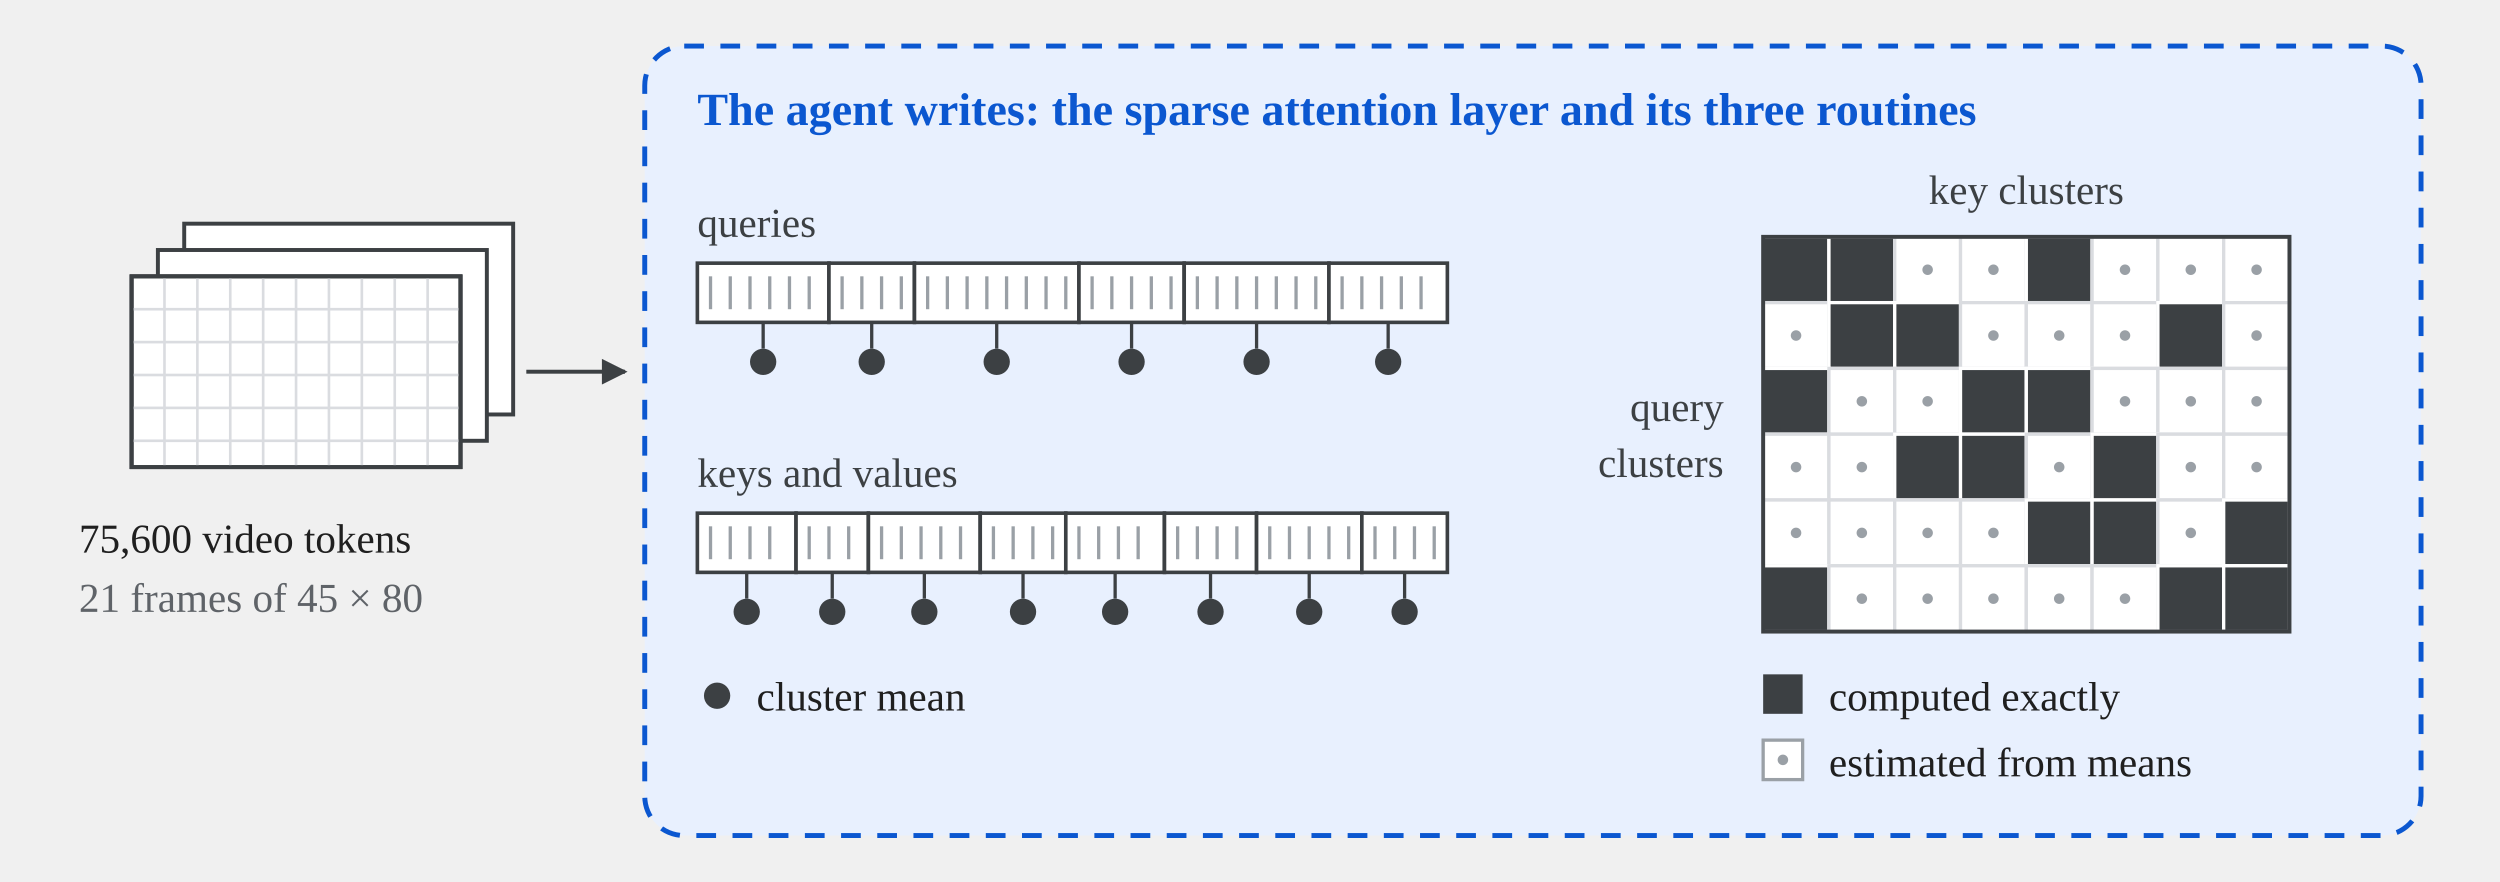
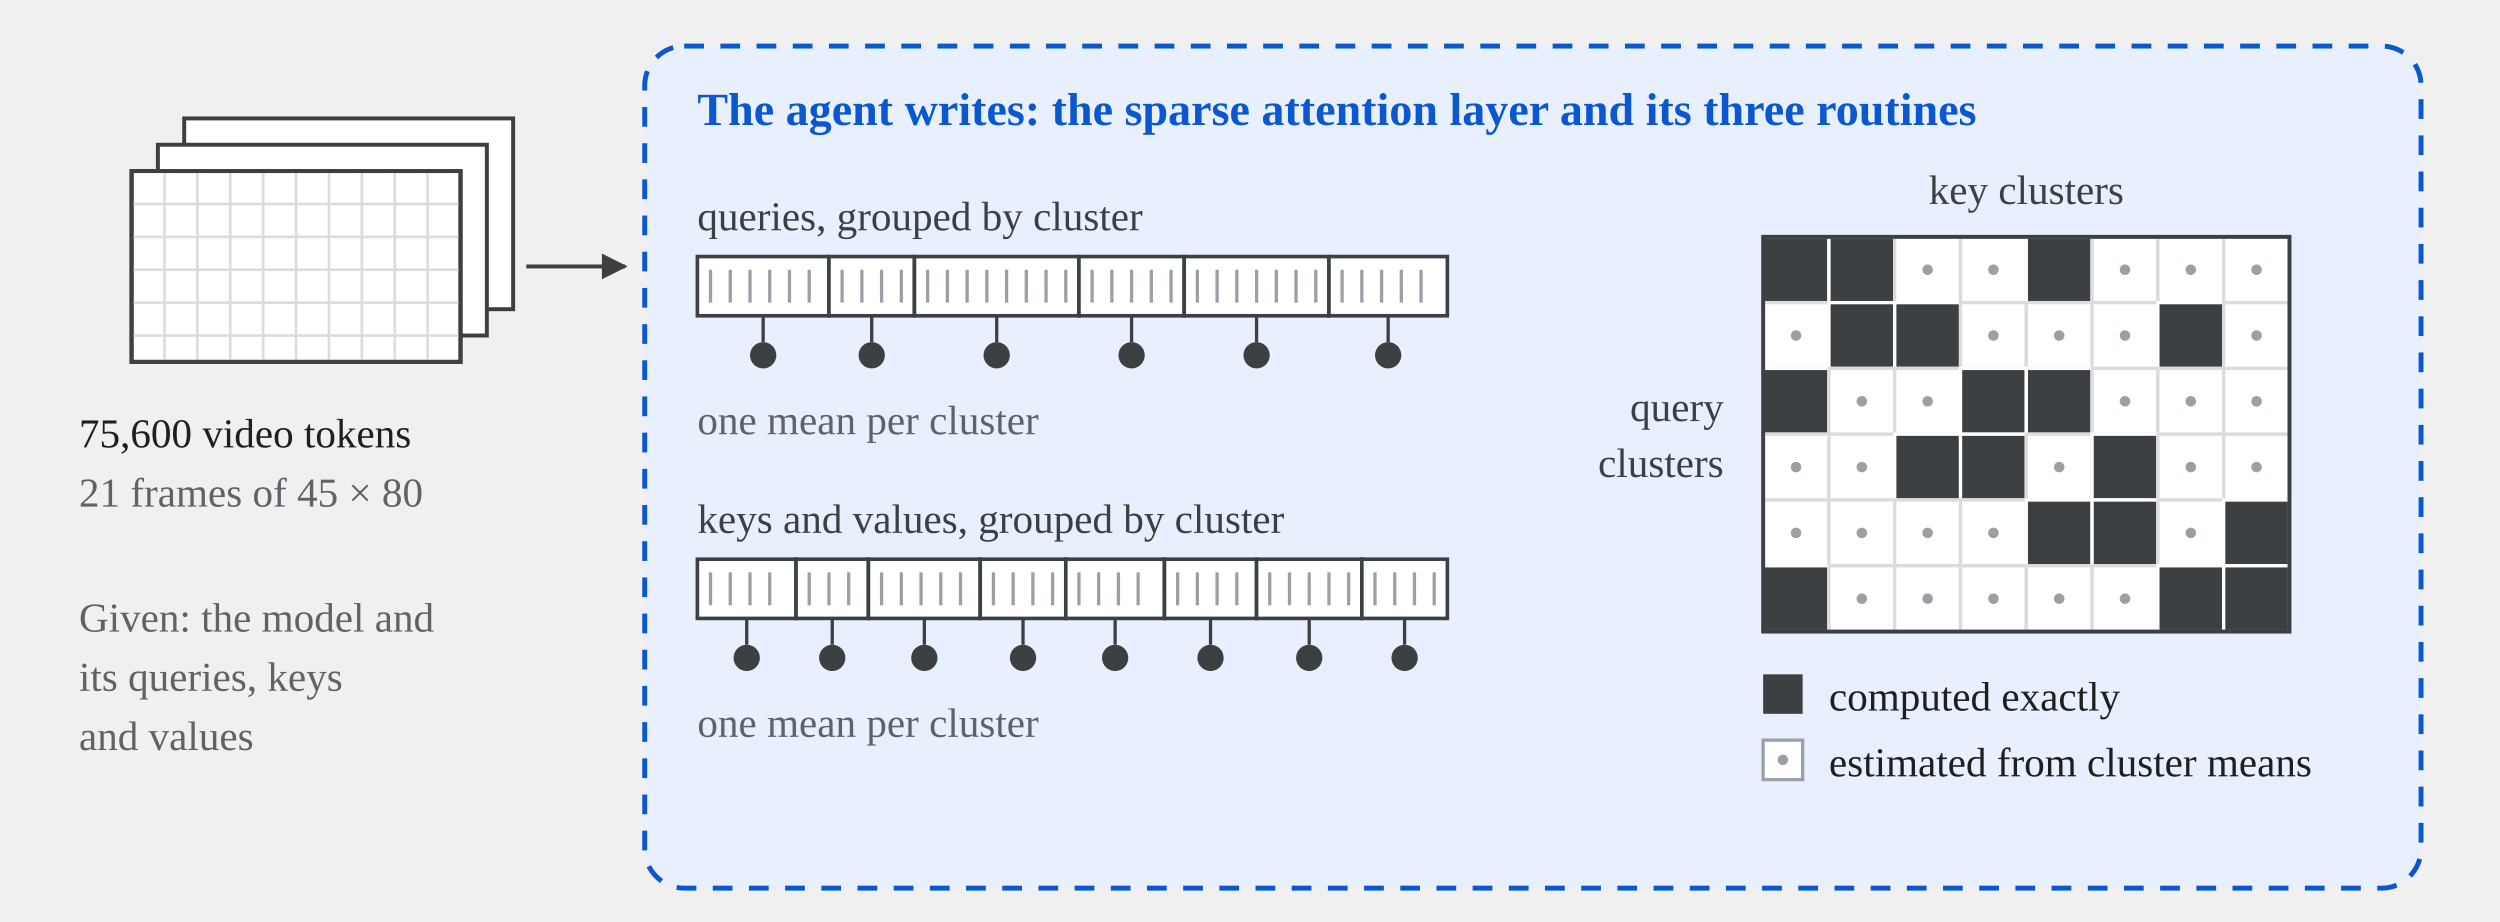
- <svg xmlns="http://www.w3.org/2000/svg" viewBox="0 20 760 268" role="img" aria-label="Video tokens from the fixed model enter the attention layer the agent writes. Queries, keys and values are grouped into clusters with one mean each; a block map over query and key clusters marks the pairs computed exactly, and the other pairs are estimated from the cluster means.">
+ <svg xmlns="http://www.w3.org/2000/svg" viewBox="0 20 760 280" role="img" aria-label="Video tokens from the fixed model enter the attention layer the agent writes. Queries, keys and values are grouped into clusters with one mean each; a block map over query and key clusters marks the pairs computed exactly, and the other pairs are estimated from the cluster means.">
  <defs>
    <marker id="svg-ear-ar" viewBox="0 0 10 10" refX="9" refY="5" markerWidth="6.5" markerHeight="6.5" orient="auto">
      <path d="M0 0L10 5L0 10z" fill="#3c4043" />
    </marker>
  </defs>
-   <g transform="translate(0 32)">
-     <rect x="56" y="56" width="100" height="58" fill="#fff" stroke="#3c4043" stroke-width="1.2" />
-     <rect x="48" y="64" width="100" height="58" fill="#fff" stroke="#3c4043" stroke-width="1.2" />
-     <rect x="40" y="72" width="100" height="58" fill="#fff" stroke="#3c4043" stroke-width="1.2" />
-     <line x1="50" y1="72" x2="50" y2="130" stroke="#dadce0" stroke-width="0.8" />
-     <line x1="60" y1="72" x2="60" y2="130" stroke="#dadce0" stroke-width="0.8" />
-     <line x1="70" y1="72" x2="70" y2="130" stroke="#dadce0" stroke-width="0.8" />
-     <line x1="80" y1="72" x2="80" y2="130" stroke="#dadce0" stroke-width="0.8" />
-     <line x1="90" y1="72" x2="90" y2="130" stroke="#dadce0" stroke-width="0.8" />
-     <line x1="100" y1="72" x2="100" y2="130" stroke="#dadce0" stroke-width="0.8" />
-     <line x1="110" y1="72" x2="110" y2="130" stroke="#dadce0" stroke-width="0.8" />
-     <line x1="120" y1="72" x2="120" y2="130" stroke="#dadce0" stroke-width="0.8" />
-     <line x1="130" y1="72" x2="130" y2="130" stroke="#dadce0" stroke-width="0.8" />
-     <line x1="40" y1="82" x2="140" y2="82" stroke="#dadce0" stroke-width="0.8" />
-     <line x1="40" y1="92" x2="140" y2="92" stroke="#dadce0" stroke-width="0.8" />
-     <line x1="40" y1="102" x2="140" y2="102" stroke="#dadce0" stroke-width="0.8" />
-     <line x1="40" y1="112" x2="140" y2="112" stroke="#dadce0" stroke-width="0.8" />
-     <line x1="40" y1="122" x2="140" y2="122" stroke="#dadce0" stroke-width="0.8" />
-     <rect x="40" y="72" width="100" height="58" fill="none" stroke="#3c4043" stroke-width="1.2" />
-     <text x="24" y="156" font-size="12.5" fill="#1f1f1f">75,600 video tokens</text>
-     <text x="24" y="174" font-size="12.5" fill="#5f6368">21 frames of 45 × 80</text>
-     <line x1="160" y1="101" x2="190" y2="101" stroke="#3c4043" stroke-width="1.2" marker-end="url(#svg-ear-ar)" />
-   </g>
-   <rect x="196" y="34" width="540" height="240" rx="12" fill="#e8f0fe" stroke="#0b57d0" stroke-width="1.5" stroke-dasharray="6 5" />
+   <rect x="56" y="56" width="100" height="58" fill="#fff" stroke="#3c4043" stroke-width="1.2" />
+   <rect x="48" y="64" width="100" height="58" fill="#fff" stroke="#3c4043" stroke-width="1.2" />
+   <rect x="40" y="72" width="100" height="58" fill="#fff" stroke="#3c4043" stroke-width="1.2" />
+   <line x1="50" y1="72" x2="50" y2="130" stroke="#dadce0" stroke-width="0.8" />
+   <line x1="60" y1="72" x2="60" y2="130" stroke="#dadce0" stroke-width="0.8" />
+   <line x1="70" y1="72" x2="70" y2="130" stroke="#dadce0" stroke-width="0.8" />
+   <line x1="80" y1="72" x2="80" y2="130" stroke="#dadce0" stroke-width="0.8" />
+   <line x1="90" y1="72" x2="90" y2="130" stroke="#dadce0" stroke-width="0.8" />
+   <line x1="100" y1="72" x2="100" y2="130" stroke="#dadce0" stroke-width="0.8" />
+   <line x1="110" y1="72" x2="110" y2="130" stroke="#dadce0" stroke-width="0.8" />
+   <line x1="120" y1="72" x2="120" y2="130" stroke="#dadce0" stroke-width="0.8" />
+   <line x1="130" y1="72" x2="130" y2="130" stroke="#dadce0" stroke-width="0.8" />
+   <line x1="40" y1="82" x2="140" y2="82" stroke="#dadce0" stroke-width="0.8" />
+   <line x1="40" y1="92" x2="140" y2="92" stroke="#dadce0" stroke-width="0.8" />
+   <line x1="40" y1="102" x2="140" y2="102" stroke="#dadce0" stroke-width="0.8" />
+   <line x1="40" y1="112" x2="140" y2="112" stroke="#dadce0" stroke-width="0.8" />
+   <line x1="40" y1="122" x2="140" y2="122" stroke="#dadce0" stroke-width="0.8" />
+   <rect x="40" y="72" width="100" height="58" fill="none" stroke="#3c4043" stroke-width="1.2" />
+   <text x="24" y="156" font-size="12.5" fill="#1f1f1f">75,600 video tokens</text>
+   <text x="24" y="174" font-size="12.5" fill="#5f6368">21 frames of 45 × 80</text>
+   <text x="24" y="212" font-size="12.5" fill="#5f6368">Given: the model and</text>
+   <text x="24" y="230" font-size="12.5" fill="#5f6368">its queries, keys</text>
+   <text x="24" y="248" font-size="12.5" fill="#5f6368">and values</text>
+   <line x1="160" y1="101" x2="190" y2="101" stroke="#3c4043" stroke-width="1.2" marker-end="url(#svg-ear-ar)" />
+   <rect x="196" y="34" width="540" height="256" rx="12" fill="#e8f0fe" stroke="#0b57d0" stroke-width="1.5" stroke-dasharray="6 5" />
  <text x="212" y="58" font-size="14" font-weight="600" fill="#0b57d0">The agent writes: the sparse attention layer and its three routines</text>
-   <text x="212" y="92" font-size="12.5" fill="#3c4043">queries</text>
-   <rect x="212" y="100" width="40" height="18" fill="#fff" stroke="#3c4043" stroke-width="1.1" />
-   <line x1="216" y1="104" x2="216" y2="114" stroke="#9aa0a6" stroke-width="1" />
-   <line x1="222" y1="104" x2="222" y2="114" stroke="#9aa0a6" stroke-width="1" />
-   <line x1="228" y1="104" x2="228" y2="114" stroke="#9aa0a6" stroke-width="1" />
-   <line x1="234" y1="104" x2="234" y2="114" stroke="#9aa0a6" stroke-width="1" />
-   <line x1="240" y1="104" x2="240" y2="114" stroke="#9aa0a6" stroke-width="1" />
-   <line x1="246" y1="104" x2="246" y2="114" stroke="#9aa0a6" stroke-width="1" />
-   <line x1="232.0" y1="118" x2="232.0" y2="126" stroke="#3c4043" stroke-width="1" />
-   <circle cx="232.0" cy="130" r="4" fill="#3c4043" />
-   <rect x="252" y="100" width="26" height="18" fill="#fff" stroke="#3c4043" stroke-width="1.1" />
-   <line x1="256" y1="104" x2="256" y2="114" stroke="#9aa0a6" stroke-width="1" />
-   <line x1="262" y1="104" x2="262" y2="114" stroke="#9aa0a6" stroke-width="1" />
-   <line x1="268" y1="104" x2="268" y2="114" stroke="#9aa0a6" stroke-width="1" />
-   <line x1="274" y1="104" x2="274" y2="114" stroke="#9aa0a6" stroke-width="1" />
-   <line x1="265.0" y1="118" x2="265.0" y2="126" stroke="#3c4043" stroke-width="1" />
-   <circle cx="265.0" cy="130" r="4" fill="#3c4043" />
-   <rect x="278" y="100" width="50" height="18" fill="#fff" stroke="#3c4043" stroke-width="1.1" />
-   <line x1="282" y1="104" x2="282" y2="114" stroke="#9aa0a6" stroke-width="1" />
-   <line x1="288" y1="104" x2="288" y2="114" stroke="#9aa0a6" stroke-width="1" />
-   <line x1="294" y1="104" x2="294" y2="114" stroke="#9aa0a6" stroke-width="1" />
-   <line x1="300" y1="104" x2="300" y2="114" stroke="#9aa0a6" stroke-width="1" />
-   <line x1="306" y1="104" x2="306" y2="114" stroke="#9aa0a6" stroke-width="1" />
-   <line x1="312" y1="104" x2="312" y2="114" stroke="#9aa0a6" stroke-width="1" />
-   <line x1="318" y1="104" x2="318" y2="114" stroke="#9aa0a6" stroke-width="1" />
-   <line x1="324" y1="104" x2="324" y2="114" stroke="#9aa0a6" stroke-width="1" />
-   <line x1="303.0" y1="118" x2="303.0" y2="126" stroke="#3c4043" stroke-width="1" />
-   <circle cx="303.0" cy="130" r="4" fill="#3c4043" />
-   <rect x="328" y="100" width="32" height="18" fill="#fff" stroke="#3c4043" stroke-width="1.1" />
-   <line x1="332" y1="104" x2="332" y2="114" stroke="#9aa0a6" stroke-width="1" />
-   <line x1="338" y1="104" x2="338" y2="114" stroke="#9aa0a6" stroke-width="1" />
-   <line x1="344" y1="104" x2="344" y2="114" stroke="#9aa0a6" stroke-width="1" />
-   <line x1="350" y1="104" x2="350" y2="114" stroke="#9aa0a6" stroke-width="1" />
-   <line x1="356" y1="104" x2="356" y2="114" stroke="#9aa0a6" stroke-width="1" />
-   <line x1="344.0" y1="118" x2="344.0" y2="126" stroke="#3c4043" stroke-width="1" />
-   <circle cx="344.0" cy="130" r="4" fill="#3c4043" />
-   <rect x="360" y="100" width="44" height="18" fill="#fff" stroke="#3c4043" stroke-width="1.1" />
-   <line x1="364" y1="104" x2="364" y2="114" stroke="#9aa0a6" stroke-width="1" />
-   <line x1="370" y1="104" x2="370" y2="114" stroke="#9aa0a6" stroke-width="1" />
-   <line x1="376" y1="104" x2="376" y2="114" stroke="#9aa0a6" stroke-width="1" />
-   <line x1="382" y1="104" x2="382" y2="114" stroke="#9aa0a6" stroke-width="1" />
-   <line x1="388" y1="104" x2="388" y2="114" stroke="#9aa0a6" stroke-width="1" />
-   <line x1="394" y1="104" x2="394" y2="114" stroke="#9aa0a6" stroke-width="1" />
-   <line x1="400" y1="104" x2="400" y2="114" stroke="#9aa0a6" stroke-width="1" />
-   <line x1="382.0" y1="118" x2="382.0" y2="126" stroke="#3c4043" stroke-width="1" />
-   <circle cx="382.0" cy="130" r="4" fill="#3c4043" />
-   <rect x="404" y="100" width="36" height="18" fill="#fff" stroke="#3c4043" stroke-width="1.1" />
-   <line x1="408" y1="104" x2="408" y2="114" stroke="#9aa0a6" stroke-width="1" />
-   <line x1="414" y1="104" x2="414" y2="114" stroke="#9aa0a6" stroke-width="1" />
-   <line x1="420" y1="104" x2="420" y2="114" stroke="#9aa0a6" stroke-width="1" />
-   <line x1="426" y1="104" x2="426" y2="114" stroke="#9aa0a6" stroke-width="1" />
-   <line x1="432" y1="104" x2="432" y2="114" stroke="#9aa0a6" stroke-width="1" />
-   <line x1="422.0" y1="118" x2="422.0" y2="126" stroke="#3c4043" stroke-width="1" />
-   <circle cx="422.0" cy="130" r="4" fill="#3c4043" />
-   <text x="212" y="168" font-size="12.5" fill="#3c4043">keys and values</text>
-   <rect x="212" y="176" width="30" height="18" fill="#fff" stroke="#3c4043" stroke-width="1.1" />
-   <line x1="216" y1="180" x2="216" y2="190" stroke="#9aa0a6" stroke-width="1" />
-   <line x1="222" y1="180" x2="222" y2="190" stroke="#9aa0a6" stroke-width="1" />
-   <line x1="228" y1="180" x2="228" y2="190" stroke="#9aa0a6" stroke-width="1" />
-   <line x1="234" y1="180" x2="234" y2="190" stroke="#9aa0a6" stroke-width="1" />
-   <line x1="227.0" y1="194" x2="227.0" y2="202" stroke="#3c4043" stroke-width="1" />
-   <circle cx="227.0" cy="206" r="4" fill="#3c4043" />
-   <rect x="242" y="176" width="22" height="18" fill="#fff" stroke="#3c4043" stroke-width="1.1" />
-   <line x1="246" y1="180" x2="246" y2="190" stroke="#9aa0a6" stroke-width="1" />
-   <line x1="252" y1="180" x2="252" y2="190" stroke="#9aa0a6" stroke-width="1" />
-   <line x1="258" y1="180" x2="258" y2="190" stroke="#9aa0a6" stroke-width="1" />
-   <line x1="253.0" y1="194" x2="253.0" y2="202" stroke="#3c4043" stroke-width="1" />
-   <circle cx="253.0" cy="206" r="4" fill="#3c4043" />
-   <rect x="264" y="176" width="34" height="18" fill="#fff" stroke="#3c4043" stroke-width="1.1" />
-   <line x1="268" y1="180" x2="268" y2="190" stroke="#9aa0a6" stroke-width="1" />
-   <line x1="274" y1="180" x2="274" y2="190" stroke="#9aa0a6" stroke-width="1" />
-   <line x1="280" y1="180" x2="280" y2="190" stroke="#9aa0a6" stroke-width="1" />
-   <line x1="286" y1="180" x2="286" y2="190" stroke="#9aa0a6" stroke-width="1" />
-   <line x1="292" y1="180" x2="292" y2="190" stroke="#9aa0a6" stroke-width="1" />
-   <line x1="281.0" y1="194" x2="281.0" y2="202" stroke="#3c4043" stroke-width="1" />
-   <circle cx="281.0" cy="206" r="4" fill="#3c4043" />
-   <rect x="298" y="176" width="26" height="18" fill="#fff" stroke="#3c4043" stroke-width="1.1" />
-   <line x1="302" y1="180" x2="302" y2="190" stroke="#9aa0a6" stroke-width="1" />
-   <line x1="308" y1="180" x2="308" y2="190" stroke="#9aa0a6" stroke-width="1" />
-   <line x1="314" y1="180" x2="314" y2="190" stroke="#9aa0a6" stroke-width="1" />
-   <line x1="320" y1="180" x2="320" y2="190" stroke="#9aa0a6" stroke-width="1" />
-   <line x1="311.0" y1="194" x2="311.0" y2="202" stroke="#3c4043" stroke-width="1" />
-   <circle cx="311.0" cy="206" r="4" fill="#3c4043" />
-   <rect x="324" y="176" width="30" height="18" fill="#fff" stroke="#3c4043" stroke-width="1.1" />
-   <line x1="328" y1="180" x2="328" y2="190" stroke="#9aa0a6" stroke-width="1" />
-   <line x1="334" y1="180" x2="334" y2="190" stroke="#9aa0a6" stroke-width="1" />
-   <line x1="340" y1="180" x2="340" y2="190" stroke="#9aa0a6" stroke-width="1" />
-   <line x1="346" y1="180" x2="346" y2="190" stroke="#9aa0a6" stroke-width="1" />
-   <line x1="339.0" y1="194" x2="339.0" y2="202" stroke="#3c4043" stroke-width="1" />
-   <circle cx="339.0" cy="206" r="4" fill="#3c4043" />
-   <rect x="354" y="176" width="28" height="18" fill="#fff" stroke="#3c4043" stroke-width="1.1" />
-   <line x1="358" y1="180" x2="358" y2="190" stroke="#9aa0a6" stroke-width="1" />
-   <line x1="364" y1="180" x2="364" y2="190" stroke="#9aa0a6" stroke-width="1" />
-   <line x1="370" y1="180" x2="370" y2="190" stroke="#9aa0a6" stroke-width="1" />
-   <line x1="376" y1="180" x2="376" y2="190" stroke="#9aa0a6" stroke-width="1" />
-   <line x1="368.0" y1="194" x2="368.0" y2="202" stroke="#3c4043" stroke-width="1" />
-   <circle cx="368.0" cy="206" r="4" fill="#3c4043" />
-   <rect x="382" y="176" width="32" height="18" fill="#fff" stroke="#3c4043" stroke-width="1.1" />
-   <line x1="386" y1="180" x2="386" y2="190" stroke="#9aa0a6" stroke-width="1" />
-   <line x1="392" y1="180" x2="392" y2="190" stroke="#9aa0a6" stroke-width="1" />
-   <line x1="398" y1="180" x2="398" y2="190" stroke="#9aa0a6" stroke-width="1" />
-   <line x1="404" y1="180" x2="404" y2="190" stroke="#9aa0a6" stroke-width="1" />
-   <line x1="410" y1="180" x2="410" y2="190" stroke="#9aa0a6" stroke-width="1" />
-   <line x1="398.0" y1="194" x2="398.0" y2="202" stroke="#3c4043" stroke-width="1" />
-   <circle cx="398.0" cy="206" r="4" fill="#3c4043" />
-   <rect x="414" y="176" width="26" height="18" fill="#fff" stroke="#3c4043" stroke-width="1.1" />
-   <line x1="418" y1="180" x2="418" y2="190" stroke="#9aa0a6" stroke-width="1" />
-   <line x1="424" y1="180" x2="424" y2="190" stroke="#9aa0a6" stroke-width="1" />
-   <line x1="430" y1="180" x2="430" y2="190" stroke="#9aa0a6" stroke-width="1" />
-   <line x1="436" y1="180" x2="436" y2="190" stroke="#9aa0a6" stroke-width="1" />
-   <line x1="427.0" y1="194" x2="427.0" y2="202" stroke="#3c4043" stroke-width="1" />
-   <circle cx="427.0" cy="206" r="4" fill="#3c4043" />
-   <circle cx="218" cy="231.5" r="4" fill="#3c4043" />
-   <text x="230" y="236" font-size="12.5" fill="#1f1f1f">cluster mean</text>
+   <text x="212" y="90" font-size="12.5" fill="#3c4043">queries, grouped by cluster</text>
+   <rect x="212" y="98" width="40" height="18" fill="#fff" stroke="#3c4043" stroke-width="1.1" />
+   <line x1="216" y1="102" x2="216" y2="112" stroke="#9aa0a6" stroke-width="1" />
+   <line x1="222" y1="102" x2="222" y2="112" stroke="#9aa0a6" stroke-width="1" />
+   <line x1="228" y1="102" x2="228" y2="112" stroke="#9aa0a6" stroke-width="1" />
+   <line x1="234" y1="102" x2="234" y2="112" stroke="#9aa0a6" stroke-width="1" />
+   <line x1="240" y1="102" x2="240" y2="112" stroke="#9aa0a6" stroke-width="1" />
+   <line x1="246" y1="102" x2="246" y2="112" stroke="#9aa0a6" stroke-width="1" />
+   <line x1="232.0" y1="116" x2="232.0" y2="124" stroke="#3c4043" stroke-width="1" />
+   <circle cx="232.0" cy="128" r="4" fill="#3c4043" />
+   <rect x="252" y="98" width="26" height="18" fill="#fff" stroke="#3c4043" stroke-width="1.1" />
+   <line x1="256" y1="102" x2="256" y2="112" stroke="#9aa0a6" stroke-width="1" />
+   <line x1="262" y1="102" x2="262" y2="112" stroke="#9aa0a6" stroke-width="1" />
+   <line x1="268" y1="102" x2="268" y2="112" stroke="#9aa0a6" stroke-width="1" />
+   <line x1="274" y1="102" x2="274" y2="112" stroke="#9aa0a6" stroke-width="1" />
+   <line x1="265.0" y1="116" x2="265.0" y2="124" stroke="#3c4043" stroke-width="1" />
+   <circle cx="265.0" cy="128" r="4" fill="#3c4043" />
+   <rect x="278" y="98" width="50" height="18" fill="#fff" stroke="#3c4043" stroke-width="1.1" />
+   <line x1="282" y1="102" x2="282" y2="112" stroke="#9aa0a6" stroke-width="1" />
+   <line x1="288" y1="102" x2="288" y2="112" stroke="#9aa0a6" stroke-width="1" />
+   <line x1="294" y1="102" x2="294" y2="112" stroke="#9aa0a6" stroke-width="1" />
+   <line x1="300" y1="102" x2="300" y2="112" stroke="#9aa0a6" stroke-width="1" />
+   <line x1="306" y1="102" x2="306" y2="112" stroke="#9aa0a6" stroke-width="1" />
+   <line x1="312" y1="102" x2="312" y2="112" stroke="#9aa0a6" stroke-width="1" />
+   <line x1="318" y1="102" x2="318" y2="112" stroke="#9aa0a6" stroke-width="1" />
+   <line x1="324" y1="102" x2="324" y2="112" stroke="#9aa0a6" stroke-width="1" />
+   <line x1="303.0" y1="116" x2="303.0" y2="124" stroke="#3c4043" stroke-width="1" />
+   <circle cx="303.0" cy="128" r="4" fill="#3c4043" />
+   <rect x="328" y="98" width="32" height="18" fill="#fff" stroke="#3c4043" stroke-width="1.1" />
+   <line x1="332" y1="102" x2="332" y2="112" stroke="#9aa0a6" stroke-width="1" />
+   <line x1="338" y1="102" x2="338" y2="112" stroke="#9aa0a6" stroke-width="1" />
+   <line x1="344" y1="102" x2="344" y2="112" stroke="#9aa0a6" stroke-width="1" />
+   <line x1="350" y1="102" x2="350" y2="112" stroke="#9aa0a6" stroke-width="1" />
+   <line x1="356" y1="102" x2="356" y2="112" stroke="#9aa0a6" stroke-width="1" />
+   <line x1="344.0" y1="116" x2="344.0" y2="124" stroke="#3c4043" stroke-width="1" />
+   <circle cx="344.0" cy="128" r="4" fill="#3c4043" />
+   <rect x="360" y="98" width="44" height="18" fill="#fff" stroke="#3c4043" stroke-width="1.1" />
+   <line x1="364" y1="102" x2="364" y2="112" stroke="#9aa0a6" stroke-width="1" />
+   <line x1="370" y1="102" x2="370" y2="112" stroke="#9aa0a6" stroke-width="1" />
+   <line x1="376" y1="102" x2="376" y2="112" stroke="#9aa0a6" stroke-width="1" />
+   <line x1="382" y1="102" x2="382" y2="112" stroke="#9aa0a6" stroke-width="1" />
+   <line x1="388" y1="102" x2="388" y2="112" stroke="#9aa0a6" stroke-width="1" />
+   <line x1="394" y1="102" x2="394" y2="112" stroke="#9aa0a6" stroke-width="1" />
+   <line x1="400" y1="102" x2="400" y2="112" stroke="#9aa0a6" stroke-width="1" />
+   <line x1="382.0" y1="116" x2="382.0" y2="124" stroke="#3c4043" stroke-width="1" />
+   <circle cx="382.0" cy="128" r="4" fill="#3c4043" />
+   <rect x="404" y="98" width="36" height="18" fill="#fff" stroke="#3c4043" stroke-width="1.1" />
+   <line x1="408" y1="102" x2="408" y2="112" stroke="#9aa0a6" stroke-width="1" />
+   <line x1="414" y1="102" x2="414" y2="112" stroke="#9aa0a6" stroke-width="1" />
+   <line x1="420" y1="102" x2="420" y2="112" stroke="#9aa0a6" stroke-width="1" />
+   <line x1="426" y1="102" x2="426" y2="112" stroke="#9aa0a6" stroke-width="1" />
+   <line x1="432" y1="102" x2="432" y2="112" stroke="#9aa0a6" stroke-width="1" />
+   <line x1="422.0" y1="116" x2="422.0" y2="124" stroke="#3c4043" stroke-width="1" />
+   <circle cx="422.0" cy="128" r="4" fill="#3c4043" />
+   <text x="212" y="152" font-size="12.5" fill="#5f6368">one mean per cluster</text>
+   <text x="212" y="182" font-size="12.5" fill="#3c4043">keys and values, grouped by cluster</text>
+   <rect x="212" y="190" width="30" height="18" fill="#fff" stroke="#3c4043" stroke-width="1.1" />
+   <line x1="216" y1="194" x2="216" y2="204" stroke="#9aa0a6" stroke-width="1" />
+   <line x1="222" y1="194" x2="222" y2="204" stroke="#9aa0a6" stroke-width="1" />
+   <line x1="228" y1="194" x2="228" y2="204" stroke="#9aa0a6" stroke-width="1" />
+   <line x1="234" y1="194" x2="234" y2="204" stroke="#9aa0a6" stroke-width="1" />
+   <line x1="227.0" y1="208" x2="227.0" y2="216" stroke="#3c4043" stroke-width="1" />
+   <circle cx="227.0" cy="220" r="4" fill="#3c4043" />
+   <rect x="242" y="190" width="22" height="18" fill="#fff" stroke="#3c4043" stroke-width="1.1" />
+   <line x1="246" y1="194" x2="246" y2="204" stroke="#9aa0a6" stroke-width="1" />
+   <line x1="252" y1="194" x2="252" y2="204" stroke="#9aa0a6" stroke-width="1" />
+   <line x1="258" y1="194" x2="258" y2="204" stroke="#9aa0a6" stroke-width="1" />
+   <line x1="253.0" y1="208" x2="253.0" y2="216" stroke="#3c4043" stroke-width="1" />
+   <circle cx="253.0" cy="220" r="4" fill="#3c4043" />
+   <rect x="264" y="190" width="34" height="18" fill="#fff" stroke="#3c4043" stroke-width="1.1" />
+   <line x1="268" y1="194" x2="268" y2="204" stroke="#9aa0a6" stroke-width="1" />
+   <line x1="274" y1="194" x2="274" y2="204" stroke="#9aa0a6" stroke-width="1" />
+   <line x1="280" y1="194" x2="280" y2="204" stroke="#9aa0a6" stroke-width="1" />
+   <line x1="286" y1="194" x2="286" y2="204" stroke="#9aa0a6" stroke-width="1" />
+   <line x1="292" y1="194" x2="292" y2="204" stroke="#9aa0a6" stroke-width="1" />
+   <line x1="281.0" y1="208" x2="281.0" y2="216" stroke="#3c4043" stroke-width="1" />
+   <circle cx="281.0" cy="220" r="4" fill="#3c4043" />
+   <rect x="298" y="190" width="26" height="18" fill="#fff" stroke="#3c4043" stroke-width="1.1" />
+   <line x1="302" y1="194" x2="302" y2="204" stroke="#9aa0a6" stroke-width="1" />
+   <line x1="308" y1="194" x2="308" y2="204" stroke="#9aa0a6" stroke-width="1" />
+   <line x1="314" y1="194" x2="314" y2="204" stroke="#9aa0a6" stroke-width="1" />
+   <line x1="320" y1="194" x2="320" y2="204" stroke="#9aa0a6" stroke-width="1" />
+   <line x1="311.0" y1="208" x2="311.0" y2="216" stroke="#3c4043" stroke-width="1" />
+   <circle cx="311.0" cy="220" r="4" fill="#3c4043" />
+   <rect x="324" y="190" width="30" height="18" fill="#fff" stroke="#3c4043" stroke-width="1.1" />
+   <line x1="328" y1="194" x2="328" y2="204" stroke="#9aa0a6" stroke-width="1" />
+   <line x1="334" y1="194" x2="334" y2="204" stroke="#9aa0a6" stroke-width="1" />
+   <line x1="340" y1="194" x2="340" y2="204" stroke="#9aa0a6" stroke-width="1" />
+   <line x1="346" y1="194" x2="346" y2="204" stroke="#9aa0a6" stroke-width="1" />
+   <line x1="339.0" y1="208" x2="339.0" y2="216" stroke="#3c4043" stroke-width="1" />
+   <circle cx="339.0" cy="220" r="4" fill="#3c4043" />
+   <rect x="354" y="190" width="28" height="18" fill="#fff" stroke="#3c4043" stroke-width="1.1" />
+   <line x1="358" y1="194" x2="358" y2="204" stroke="#9aa0a6" stroke-width="1" />
+   <line x1="364" y1="194" x2="364" y2="204" stroke="#9aa0a6" stroke-width="1" />
+   <line x1="370" y1="194" x2="370" y2="204" stroke="#9aa0a6" stroke-width="1" />
+   <line x1="376" y1="194" x2="376" y2="204" stroke="#9aa0a6" stroke-width="1" />
+   <line x1="368.0" y1="208" x2="368.0" y2="216" stroke="#3c4043" stroke-width="1" />
+   <circle cx="368.0" cy="220" r="4" fill="#3c4043" />
+   <rect x="382" y="190" width="32" height="18" fill="#fff" stroke="#3c4043" stroke-width="1.1" />
+   <line x1="386" y1="194" x2="386" y2="204" stroke="#9aa0a6" stroke-width="1" />
+   <line x1="392" y1="194" x2="392" y2="204" stroke="#9aa0a6" stroke-width="1" />
+   <line x1="398" y1="194" x2="398" y2="204" stroke="#9aa0a6" stroke-width="1" />
+   <line x1="404" y1="194" x2="404" y2="204" stroke="#9aa0a6" stroke-width="1" />
+   <line x1="410" y1="194" x2="410" y2="204" stroke="#9aa0a6" stroke-width="1" />
+   <line x1="398.0" y1="208" x2="398.0" y2="216" stroke="#3c4043" stroke-width="1" />
+   <circle cx="398.0" cy="220" r="4" fill="#3c4043" />
+   <rect x="414" y="190" width="26" height="18" fill="#fff" stroke="#3c4043" stroke-width="1.1" />
+   <line x1="418" y1="194" x2="418" y2="204" stroke="#9aa0a6" stroke-width="1" />
+   <line x1="424" y1="194" x2="424" y2="204" stroke="#9aa0a6" stroke-width="1" />
+   <line x1="430" y1="194" x2="430" y2="204" stroke="#9aa0a6" stroke-width="1" />
+   <line x1="436" y1="194" x2="436" y2="204" stroke="#9aa0a6" stroke-width="1" />
+   <line x1="427.0" y1="208" x2="427.0" y2="216" stroke="#3c4043" stroke-width="1" />
+   <circle cx="427.0" cy="220" r="4" fill="#3c4043" />
+   <text x="212" y="244" font-size="12.5" fill="#5f6368">one mean per cluster</text>
  <text x="616" y="82" font-size="12.5" text-anchor="middle" fill="#3c4043">key clusters</text>
  <text x="524" y="148" font-size="12.5" text-anchor="end" fill="#3c4043">query</text>
  <text x="524" y="165" font-size="12.5" text-anchor="end" fill="#3c4043">clusters</text>
  <rect x="536" y="92" width="20" height="20" fill="#3c4043" stroke="#fff" stroke-width="1" />
  <rect x="556" y="92" width="20" height="20" fill="#3c4043" stroke="#fff" stroke-width="1" />
  <rect x="576" y="92" width="20" height="20" fill="#fff" stroke="#dadce0" stroke-width="1" />
  <circle cx="586.0" cy="102.0" r="1.6" fill="#9aa0a6" />
  <rect x="596" y="92" width="20" height="20" fill="#fff" stroke="#dadce0" stroke-width="1" />
  <circle cx="606.0" cy="102.0" r="1.6" fill="#9aa0a6" />
  <rect x="616" y="92" width="20" height="20" fill="#3c4043" stroke="#fff" stroke-width="1" />
  <rect x="636" y="92" width="20" height="20" fill="#fff" stroke="#dadce0" stroke-width="1" />
  <circle cx="646.0" cy="102.0" r="1.6" fill="#9aa0a6" />
  <rect x="656" y="92" width="20" height="20" fill="#fff" stroke="#dadce0" stroke-width="1" />
  <circle cx="666.0" cy="102.0" r="1.6" fill="#9aa0a6" />
  <rect x="676" y="92" width="20" height="20" fill="#fff" stroke="#dadce0" stroke-width="1" />
  <circle cx="686.0" cy="102.0" r="1.6" fill="#9aa0a6" />
  <rect x="536" y="112" width="20" height="20" fill="#fff" stroke="#dadce0" stroke-width="1" />
  <circle cx="546.0" cy="122.0" r="1.6" fill="#9aa0a6" />
  <rect x="556" y="112" width="20" height="20" fill="#3c4043" stroke="#fff" stroke-width="1" />
  <rect x="576" y="112" width="20" height="20" fill="#3c4043" stroke="#fff" stroke-width="1" />
  <rect x="596" y="112" width="20" height="20" fill="#fff" stroke="#dadce0" stroke-width="1" />
  <circle cx="606.0" cy="122.0" r="1.6" fill="#9aa0a6" />
  <rect x="616" y="112" width="20" height="20" fill="#fff" stroke="#dadce0" stroke-width="1" />
  <circle cx="626.0" cy="122.0" r="1.6" fill="#9aa0a6" />
  <rect x="636" y="112" width="20" height="20" fill="#fff" stroke="#dadce0" stroke-width="1" />
  <circle cx="646.0" cy="122.0" r="1.6" fill="#9aa0a6" />
  <rect x="656" y="112" width="20" height="20" fill="#3c4043" stroke="#fff" stroke-width="1" />
  <rect x="676" y="112" width="20" height="20" fill="#fff" stroke="#dadce0" stroke-width="1" />
  <circle cx="686.0" cy="122.0" r="1.6" fill="#9aa0a6" />
  <rect x="536" y="132" width="20" height="20" fill="#3c4043" stroke="#fff" stroke-width="1" />
  <rect x="556" y="132" width="20" height="20" fill="#fff" stroke="#dadce0" stroke-width="1" />
  <circle cx="566.0" cy="142.0" r="1.6" fill="#9aa0a6" />
  <rect x="576" y="132" width="20" height="20" fill="#fff" stroke="#dadce0" stroke-width="1" />
  <circle cx="586.0" cy="142.0" r="1.6" fill="#9aa0a6" />
  <rect x="596" y="132" width="20" height="20" fill="#3c4043" stroke="#fff" stroke-width="1" />
  <rect x="616" y="132" width="20" height="20" fill="#3c4043" stroke="#fff" stroke-width="1" />
  <rect x="636" y="132" width="20" height="20" fill="#fff" stroke="#dadce0" stroke-width="1" />
  <circle cx="646.0" cy="142.0" r="1.6" fill="#9aa0a6" />
  <rect x="656" y="132" width="20" height="20" fill="#fff" stroke="#dadce0" stroke-width="1" />
  <circle cx="666.0" cy="142.0" r="1.6" fill="#9aa0a6" />
  <rect x="676" y="132" width="20" height="20" fill="#fff" stroke="#dadce0" stroke-width="1" />
  <circle cx="686.0" cy="142.0" r="1.6" fill="#9aa0a6" />
  <rect x="536" y="152" width="20" height="20" fill="#fff" stroke="#dadce0" stroke-width="1" />
  <circle cx="546.0" cy="162.0" r="1.6" fill="#9aa0a6" />
  <rect x="556" y="152" width="20" height="20" fill="#fff" stroke="#dadce0" stroke-width="1" />
  <circle cx="566.0" cy="162.0" r="1.6" fill="#9aa0a6" />
  <rect x="576" y="152" width="20" height="20" fill="#3c4043" stroke="#fff" stroke-width="1" />
  <rect x="596" y="152" width="20" height="20" fill="#3c4043" stroke="#fff" stroke-width="1" />
  <rect x="616" y="152" width="20" height="20" fill="#fff" stroke="#dadce0" stroke-width="1" />
  <circle cx="626.0" cy="162.0" r="1.6" fill="#9aa0a6" />
  <rect x="636" y="152" width="20" height="20" fill="#3c4043" stroke="#fff" stroke-width="1" />
  <rect x="656" y="152" width="20" height="20" fill="#fff" stroke="#dadce0" stroke-width="1" />
  <circle cx="666.0" cy="162.0" r="1.6" fill="#9aa0a6" />
  <rect x="676" y="152" width="20" height="20" fill="#fff" stroke="#dadce0" stroke-width="1" />
  <circle cx="686.0" cy="162.0" r="1.6" fill="#9aa0a6" />
  <rect x="536" y="172" width="20" height="20" fill="#fff" stroke="#dadce0" stroke-width="1" />
  <circle cx="546.0" cy="182.0" r="1.6" fill="#9aa0a6" />
  <rect x="556" y="172" width="20" height="20" fill="#fff" stroke="#dadce0" stroke-width="1" />
  <circle cx="566.0" cy="182.0" r="1.6" fill="#9aa0a6" />
  <rect x="576" y="172" width="20" height="20" fill="#fff" stroke="#dadce0" stroke-width="1" />
  <circle cx="586.0" cy="182.0" r="1.6" fill="#9aa0a6" />
  <rect x="596" y="172" width="20" height="20" fill="#fff" stroke="#dadce0" stroke-width="1" />
  <circle cx="606.0" cy="182.0" r="1.6" fill="#9aa0a6" />
  <rect x="616" y="172" width="20" height="20" fill="#3c4043" stroke="#fff" stroke-width="1" />
  <rect x="636" y="172" width="20" height="20" fill="#3c4043" stroke="#fff" stroke-width="1" />
  <rect x="656" y="172" width="20" height="20" fill="#fff" stroke="#dadce0" stroke-width="1" />
  <circle cx="666.0" cy="182.0" r="1.6" fill="#9aa0a6" />
  <rect x="676" y="172" width="20" height="20" fill="#3c4043" stroke="#fff" stroke-width="1" />
  <rect x="536" y="192" width="20" height="20" fill="#3c4043" stroke="#fff" stroke-width="1" />
  <rect x="556" y="192" width="20" height="20" fill="#fff" stroke="#dadce0" stroke-width="1" />
  <circle cx="566.0" cy="202.0" r="1.6" fill="#9aa0a6" />
  <rect x="576" y="192" width="20" height="20" fill="#fff" stroke="#dadce0" stroke-width="1" />
  <circle cx="586.0" cy="202.0" r="1.6" fill="#9aa0a6" />
  <rect x="596" y="192" width="20" height="20" fill="#fff" stroke="#dadce0" stroke-width="1" />
  <circle cx="606.0" cy="202.0" r="1.6" fill="#9aa0a6" />
  <rect x="616" y="192" width="20" height="20" fill="#fff" stroke="#dadce0" stroke-width="1" />
  <circle cx="626.0" cy="202.0" r="1.6" fill="#9aa0a6" />
  <rect x="636" y="192" width="20" height="20" fill="#fff" stroke="#dadce0" stroke-width="1" />
  <circle cx="646.0" cy="202.0" r="1.6" fill="#9aa0a6" />
  <rect x="656" y="192" width="20" height="20" fill="#3c4043" stroke="#fff" stroke-width="1" />
  <rect x="676" y="192" width="20" height="20" fill="#3c4043" stroke="#fff" stroke-width="1" />
  <rect x="536" y="92" width="160" height="120" fill="none" stroke="#3c4043" stroke-width="1.2" />
  <rect x="536" y="225" width="12" height="12" fill="#3c4043" />
  <text x="556" y="236" font-size="12.5" fill="#1f1f1f">computed exactly</text>
  <rect x="536" y="245" width="12" height="12" fill="#fff" stroke="#9aa0a6" stroke-width="1" />
  <circle cx="542" cy="251" r="1.6" fill="#9aa0a6" />
-   <text x="556" y="256" font-size="12.5" fill="#1f1f1f">estimated from means</text>
+   <text x="556" y="256" font-size="12.5" fill="#1f1f1f">estimated from cluster means</text>
</svg>
